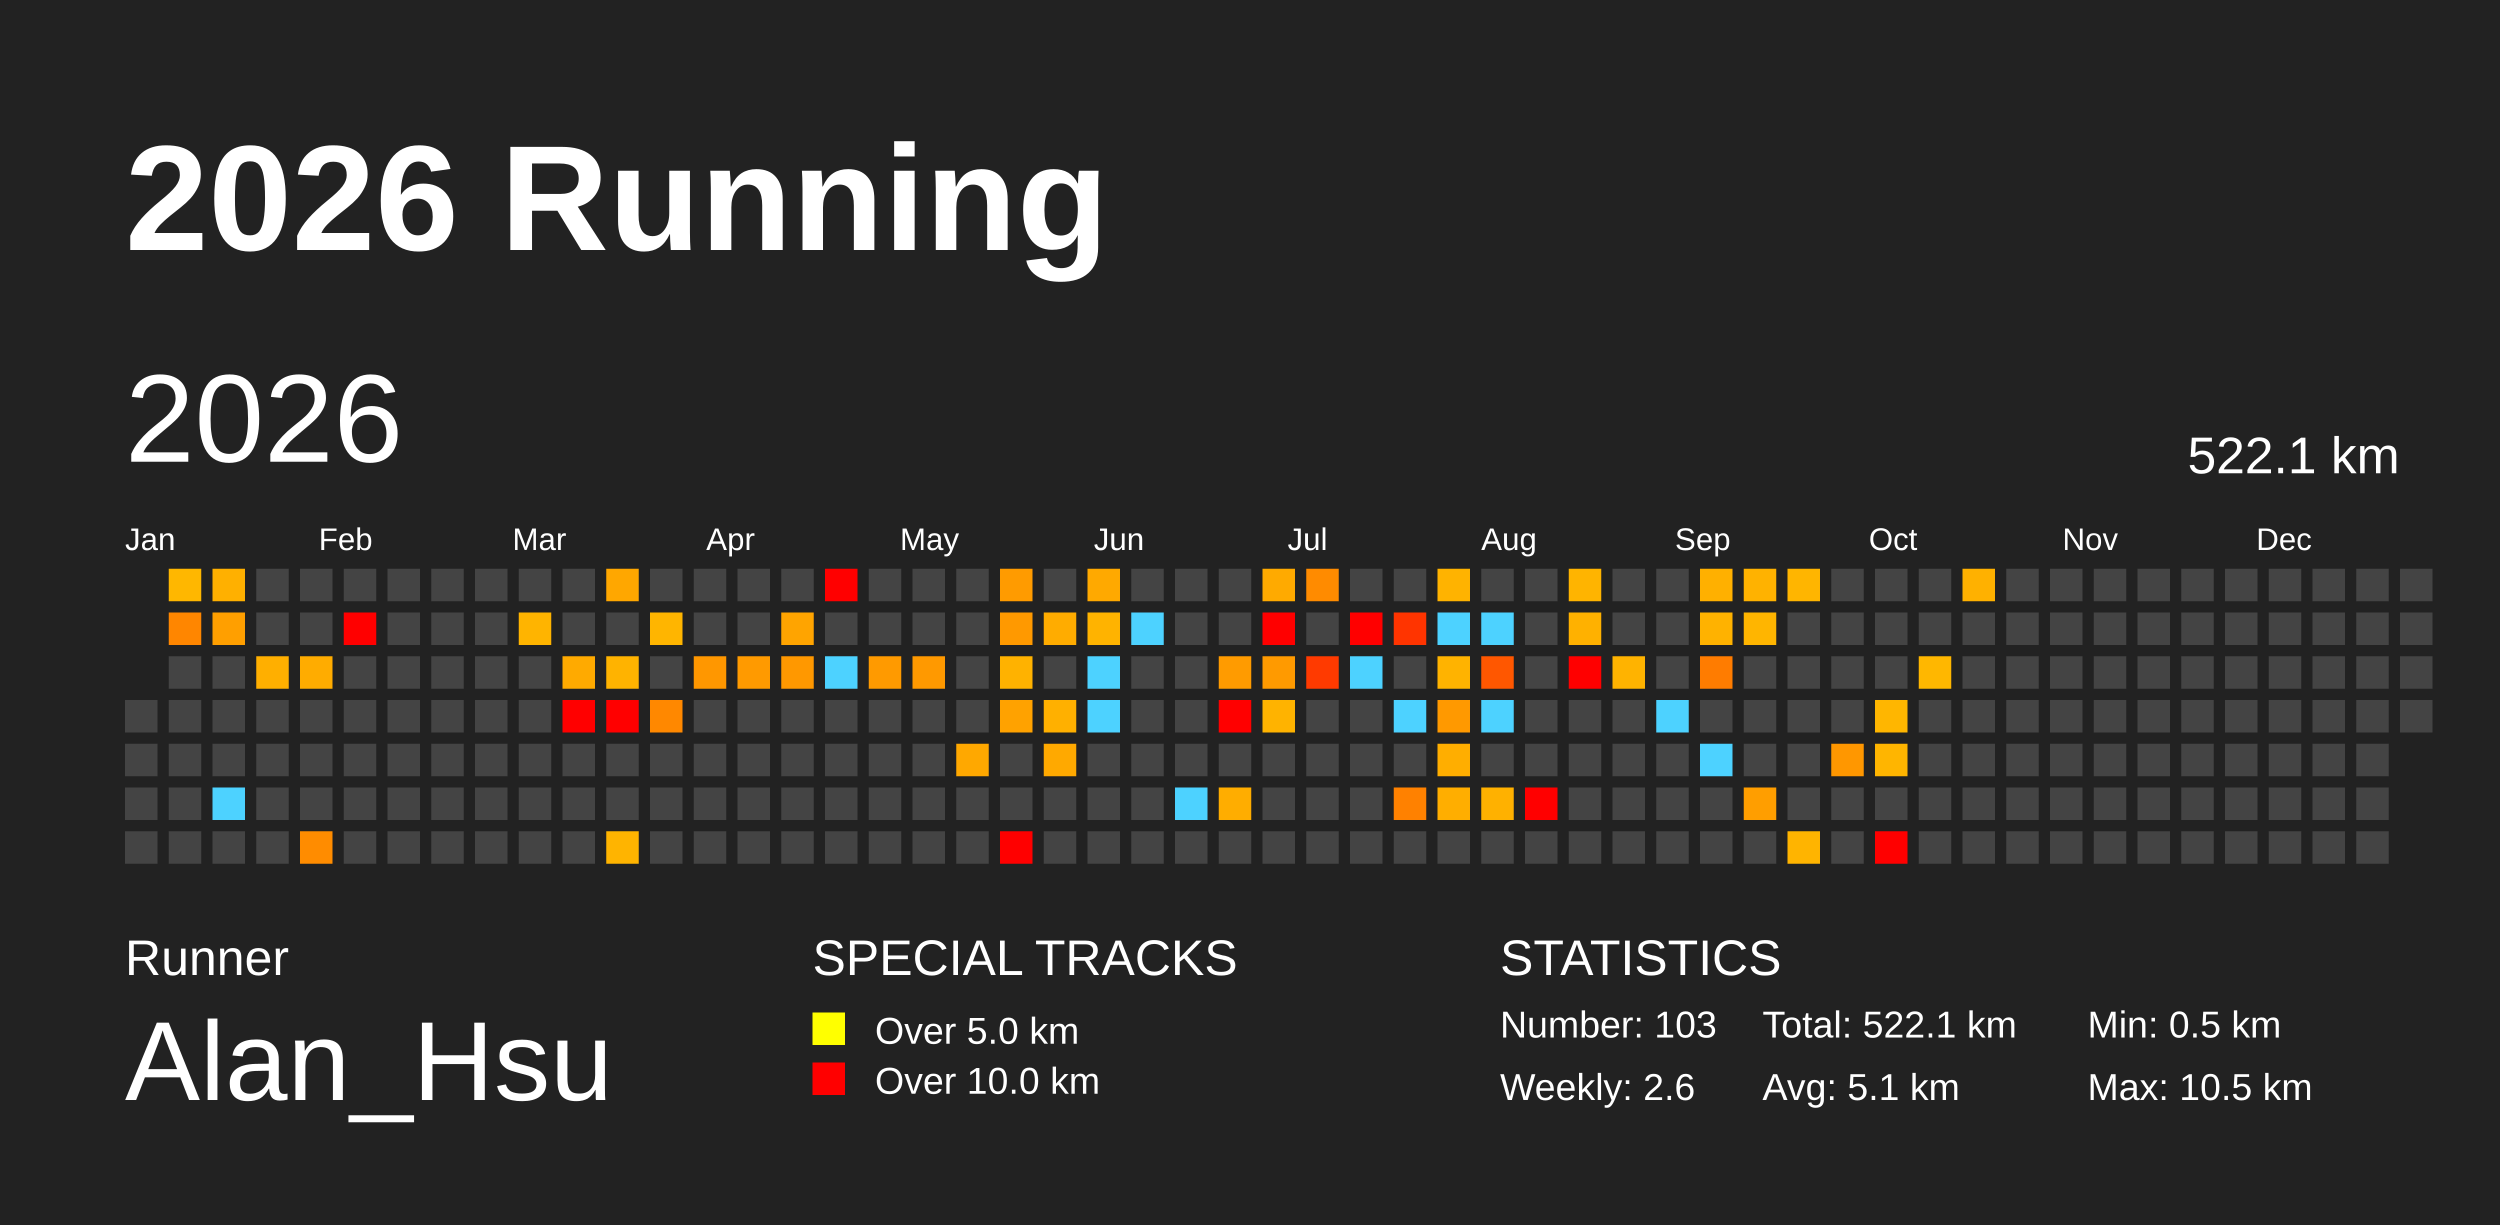
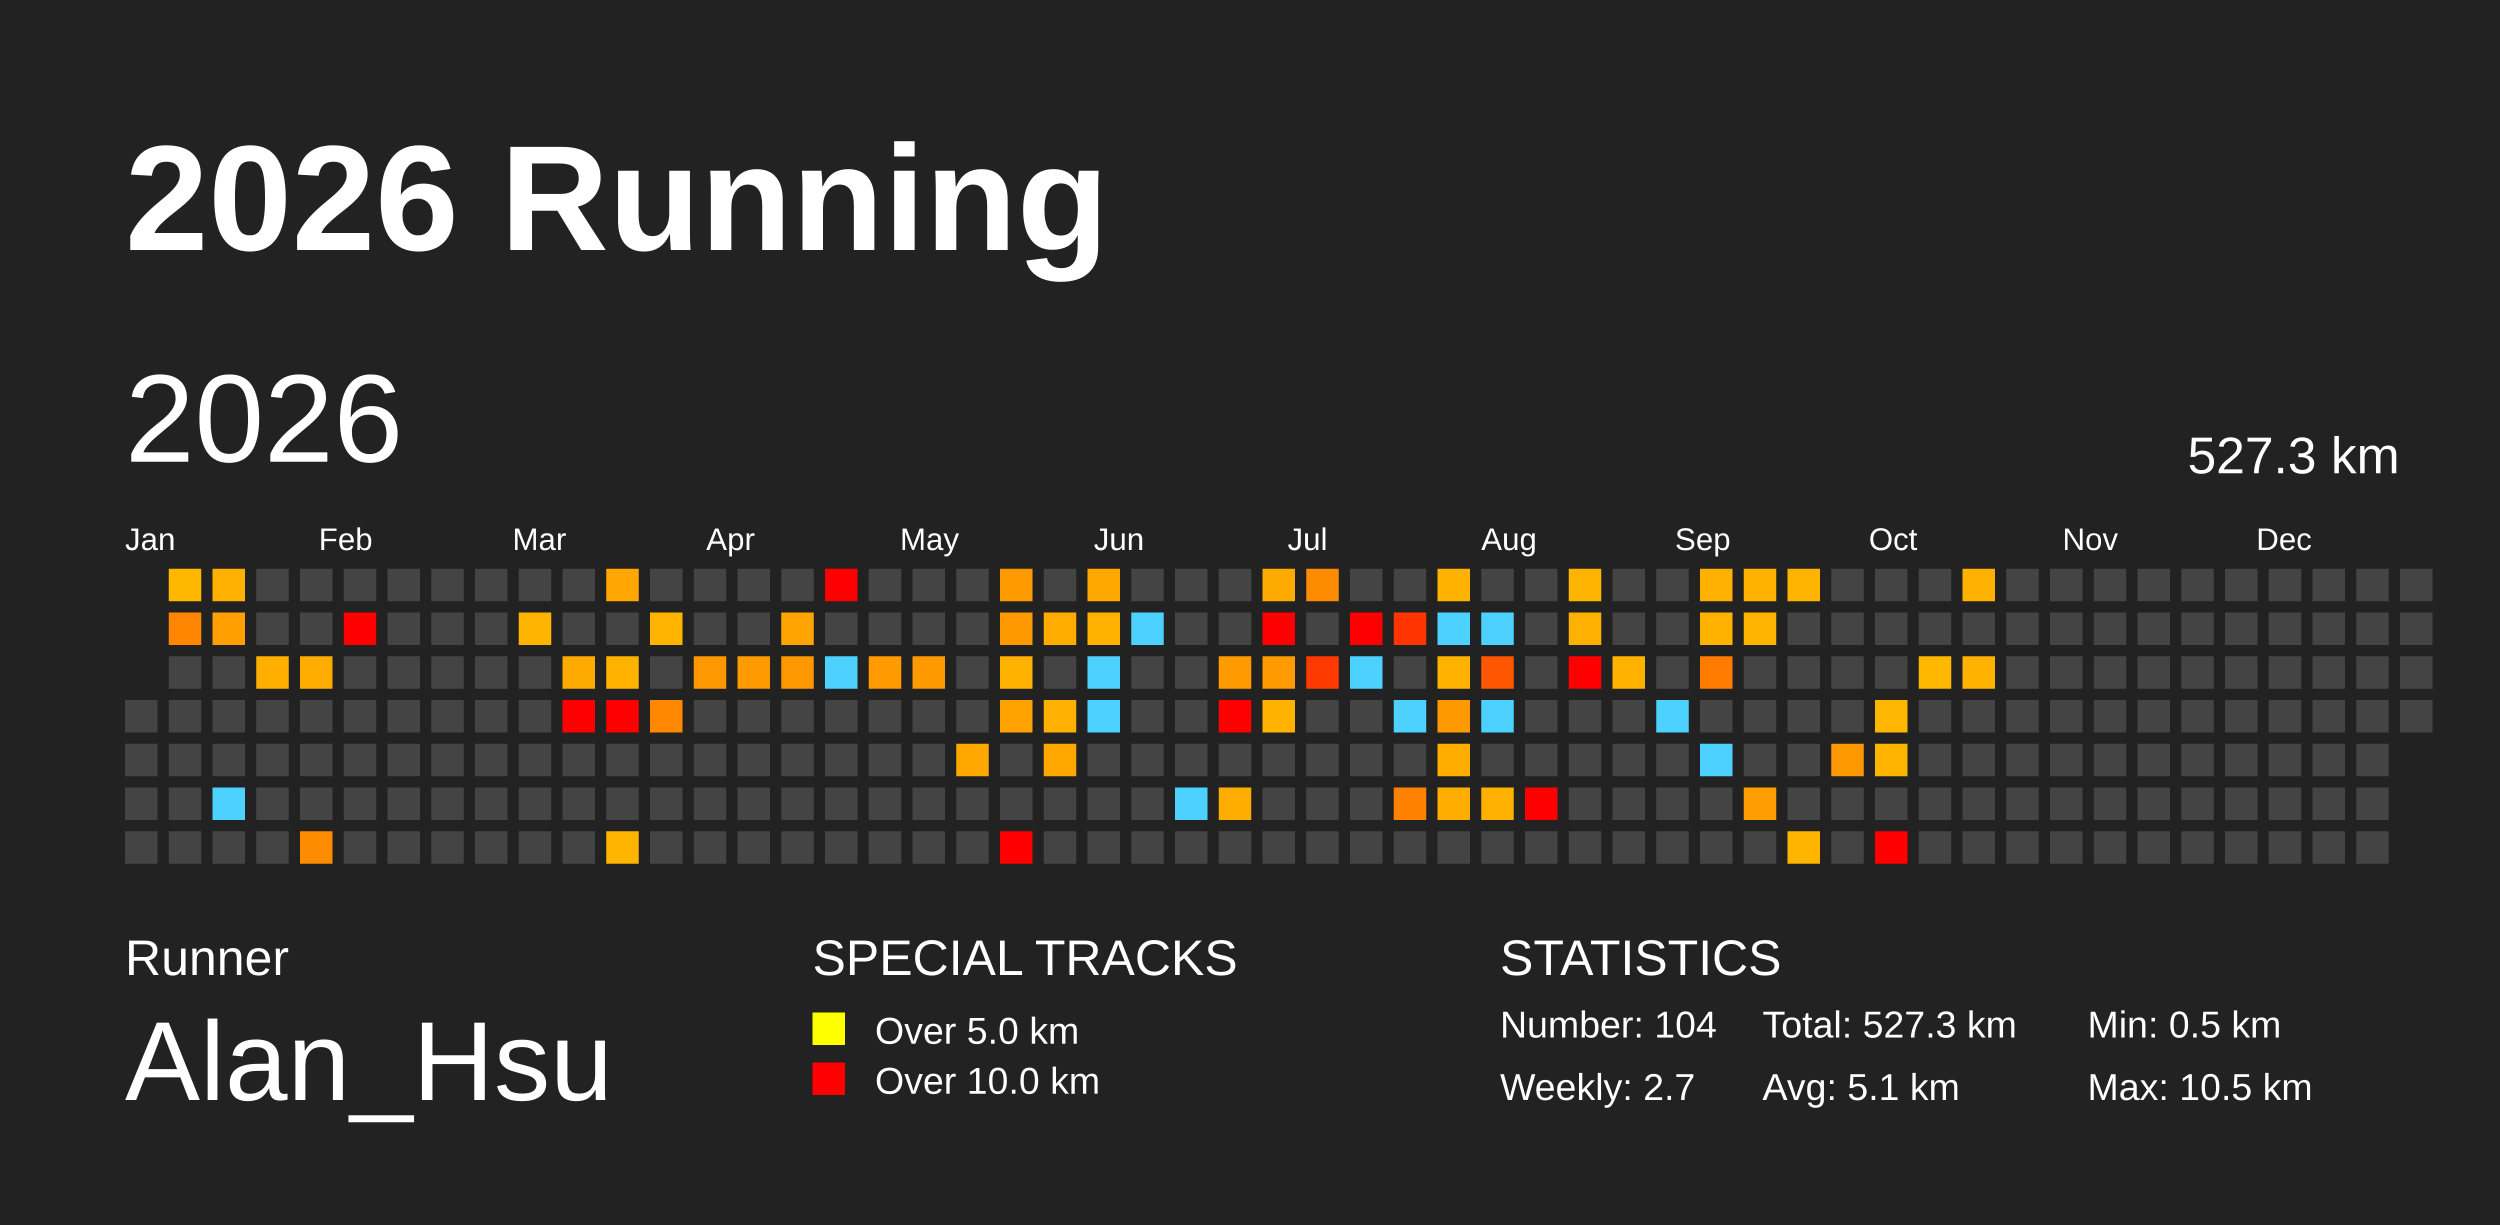
<svg xmlns="http://www.w3.org/2000/svg" baseProfile="full" height="98mm" version="1.1" viewBox="0,0,200,98" width="200mm">
  <defs />
  <rect fill="#222222" height="98" width="200" x="0" y="0" />
  <text fill="#FFFFFF" style="font-size:12px; font-family:Arial; font-weight:bold;" x="10" y="20">2026 Running</text>
  <text fill="#FFFFFF" style="font-size:4px; font-family:Arial" x="10" y="78">Runner</text>
  <text fill="#FFFFFF" style="font-size:9px; font-family:Arial" x="10" y="88">Alan_Hsu</text>
  <text fill="#FFFFFF" style="font-size:4px; font-family:Arial" x="65" y="78">SPECIAL TRACKS</text>
  <rect fill="yellow" height="2.6" width="2.6" x="65" y="81" />
  <text fill="#FFFFFF" style="font-size:3px; font-family:Arial" x="70" y="83.5">Over 5.0 km</text>
  <rect fill="red" height="2.6" width="2.6" x="65" y="85" />
  <text fill="#FFFFFF" style="font-size:3px; font-family:Arial" x="70" y="87.5">Over 10.0 km</text>
  <text fill="#FFFFFF" style="font-size:4px; font-family:Arial" x="120" y="78">STATISTICS</text>
-   <text fill="#FFFFFF" style="font-size:3px; font-family:Arial" x="120" y="83">Number: 103</text>
-   <text fill="#FFFFFF" style="font-size:3px; font-family:Arial" x="120" y="88">Weekly: 2.6</text>
-   <text fill="#FFFFFF" style="font-size:3px; font-family:Arial" x="141" y="83">Total: 522.1 km</text>
+   <text fill="#FFFFFF" style="font-size:3px; font-family:Arial" x="120" y="83">Number: 104</text>
+   <text fill="#FFFFFF" style="font-size:3px; font-family:Arial" x="120" y="88">Weekly: 2.7</text>
+   <text fill="#FFFFFF" style="font-size:3px; font-family:Arial" x="141" y="83">Total: 527.3 km</text>
  <text fill="#FFFFFF" style="font-size:3px; font-family:Arial" x="141" y="88">Avg: 5.1 km</text>
  <text fill="#FFFFFF" style="font-size:3px; font-family:Arial" x="167" y="83">Min: 0.5 km</text>
  <text fill="#FFFFFF" style="font-size:3px; font-family:Arial" x="167" y="88">Max: 10.5 km</text>
  <text dominant-baseline="hanging" fill="#FFFFFF" style="font-size:10.0px; font-family:Arial;" x="10" y="30">2026</text>
-   <text dominant-baseline="hanging" fill="#FFFFFF" style="font-size:4.125px; font-family:Arial;" x="175" y="35">522.1 km</text>
+   <text dominant-baseline="hanging" fill="#FFFFFF" style="font-size:4.125px; font-family:Arial;" x="175" y="35">527.3 km</text>
  <text fill="#FFFFFF" style="font-size:2.5px; font-family:Arial" x="10.0" y="44">Jan</text>
  <text fill="#FFFFFF" style="font-size:2.5px; font-family:Arial" x="25.5" y="44">Feb</text>
  <text fill="#FFFFFF" style="font-size:2.5px; font-family:Arial" x="41.0" y="44">Mar</text>
  <text fill="#FFFFFF" style="font-size:2.5px; font-family:Arial" x="56.5" y="44">Apr</text>
  <text fill="#FFFFFF" style="font-size:2.5px; font-family:Arial" x="72.0" y="44">May</text>
  <text fill="#FFFFFF" style="font-size:2.5px; font-family:Arial" x="87.5" y="44">Jun</text>
  <text fill="#FFFFFF" style="font-size:2.5px; font-family:Arial" x="103.0" y="44">Jul</text>
  <text fill="#FFFFFF" style="font-size:2.5px; font-family:Arial" x="118.5" y="44">Aug</text>
  <text fill="#FFFFFF" style="font-size:2.5px; font-family:Arial" x="134.0" y="44">Sep</text>
  <text fill="#FFFFFF" style="font-size:2.5px; font-family:Arial" x="149.5" y="44">Oct</text>
  <text fill="#FFFFFF" style="font-size:2.5px; font-family:Arial" x="165.0" y="44">Nov</text>
  <text fill="#FFFFFF" style="font-size:2.5px; font-family:Arial" x="180.5" y="44">Dec</text>
  <rect fill="#444444" height="2.6" width="2.6" x="10.0" y="56.0" />
  <rect fill="#444444" height="2.6" width="2.6" x="10.0" y="59.5" />
  <rect fill="#444444" height="2.6" width="2.6" x="10.0" y="63.0" />
  <rect fill="#444444" height="2.6" width="2.6" x="10.0" y="66.5" />
  <rect fill="#ffb700" height="2.6" width="2.6" x="13.5" y="45.5" />
  <rect fill="#ff8600" height="2.6" width="2.6" x="13.5" y="49.0" />
  <rect fill="#444444" height="2.6" width="2.6" x="13.5" y="52.5" />
  <rect fill="#444444" height="2.6" width="2.6" x="13.5" y="56.0" />
  <rect fill="#444444" height="2.6" width="2.6" x="13.5" y="59.5" />
  <rect fill="#444444" height="2.6" width="2.6" x="13.5" y="63.0" />
  <rect fill="#444444" height="2.6" width="2.6" x="13.5" y="66.5" />
  <rect fill="#ffb000" height="2.6" width="2.6" x="17.0" y="45.5" />
  <rect fill="#ff9f00" height="2.6" width="2.6" x="17.0" y="49.0" />
  <rect fill="#444444" height="2.6" width="2.6" x="17.0" y="52.5" />
  <rect fill="#444444" height="2.6" width="2.6" x="17.0" y="56.0" />
  <rect fill="#444444" height="2.6" width="2.6" x="17.0" y="59.5" />
  <rect fill="#4dd2ff" height="2.6" width="2.6" x="17.0" y="63.0" />
  <rect fill="#444444" height="2.6" width="2.6" x="17.0" y="66.5" />
  <rect fill="#444444" height="2.6" width="2.6" x="20.5" y="45.5" />
  <rect fill="#444444" height="2.6" width="2.6" x="20.5" y="49.0" />
  <rect fill="#ffaf00" height="2.6" width="2.6" x="20.5" y="52.5" />
  <rect fill="#444444" height="2.6" width="2.6" x="20.5" y="56.0" />
  <rect fill="#444444" height="2.6" width="2.6" x="20.5" y="59.5" />
  <rect fill="#444444" height="2.6" width="2.6" x="20.5" y="63.0" />
  <rect fill="#444444" height="2.6" width="2.6" x="20.5" y="66.5" />
  <rect fill="#444444" height="2.6" width="2.6" x="24.0" y="45.5" />
  <rect fill="#444444" height="2.6" width="2.6" x="24.0" y="49.0" />
  <rect fill="#ffac00" height="2.6" width="2.6" x="24.0" y="52.5" />
  <rect fill="#444444" height="2.6" width="2.6" x="24.0" y="56.0" />
  <rect fill="#444444" height="2.6" width="2.6" x="24.0" y="59.5" />
  <rect fill="#444444" height="2.6" width="2.6" x="24.0" y="63.0" />
  <rect fill="#ff8c00" height="2.6" width="2.6" x="24.0" y="66.5" />
  <rect fill="#444444" height="2.6" width="2.6" x="27.5" y="45.5" />
  <rect fill="red" height="2.6" width="2.6" x="27.5" y="49.0" />
  <rect fill="#444444" height="2.6" width="2.6" x="27.5" y="52.5" />
  <rect fill="#444444" height="2.6" width="2.6" x="27.5" y="56.0" />
  <rect fill="#444444" height="2.6" width="2.6" x="27.5" y="59.5" />
  <rect fill="#444444" height="2.6" width="2.6" x="27.5" y="63.0" />
  <rect fill="#444444" height="2.6" width="2.6" x="27.5" y="66.5" />
  <rect fill="#444444" height="2.6" width="2.6" x="31.0" y="45.5" />
  <rect fill="#444444" height="2.6" width="2.6" x="31.0" y="49.0" />
  <rect fill="#444444" height="2.6" width="2.6" x="31.0" y="52.5" />
  <rect fill="#444444" height="2.6" width="2.6" x="31.0" y="56.0" />
  <rect fill="#444444" height="2.6" width="2.6" x="31.0" y="59.5" />
  <rect fill="#444444" height="2.6" width="2.6" x="31.0" y="63.0" />
  <rect fill="#444444" height="2.6" width="2.6" x="31.0" y="66.5" />
  <rect fill="#444444" height="2.6" width="2.6" x="34.5" y="45.5" />
  <rect fill="#444444" height="2.6" width="2.6" x="34.5" y="49.0" />
  <rect fill="#444444" height="2.6" width="2.6" x="34.5" y="52.5" />
  <rect fill="#444444" height="2.6" width="2.6" x="34.5" y="56.0" />
  <rect fill="#444444" height="2.6" width="2.6" x="34.5" y="59.5" />
  <rect fill="#444444" height="2.6" width="2.6" x="34.5" y="63.0" />
  <rect fill="#444444" height="2.6" width="2.6" x="34.5" y="66.5" />
  <rect fill="#444444" height="2.6" width="2.6" x="38.0" y="45.5" />
  <rect fill="#444444" height="2.6" width="2.6" x="38.0" y="49.0" />
  <rect fill="#444444" height="2.6" width="2.6" x="38.0" y="52.5" />
  <rect fill="#444444" height="2.6" width="2.6" x="38.0" y="56.0" />
  <rect fill="#444444" height="2.6" width="2.6" x="38.0" y="59.5" />
  <rect fill="#444444" height="2.6" width="2.6" x="38.0" y="63.0" />
  <rect fill="#444444" height="2.6" width="2.6" x="38.0" y="66.5" />
  <rect fill="#444444" height="2.6" width="2.6" x="41.5" y="45.5" />
  <rect fill="#ffb400" height="2.6" width="2.6" x="41.5" y="49.0" />
  <rect fill="#444444" height="2.6" width="2.6" x="41.5" y="52.5" />
  <rect fill="#444444" height="2.6" width="2.6" x="41.5" y="56.0" />
  <rect fill="#444444" height="2.6" width="2.6" x="41.5" y="59.5" />
  <rect fill="#444444" height="2.6" width="2.6" x="41.5" y="63.0" />
  <rect fill="#444444" height="2.6" width="2.6" x="41.5" y="66.5" />
  <rect fill="#444444" height="2.6" width="2.6" x="45.0" y="45.5" />
  <rect fill="#444444" height="2.6" width="2.6" x="45.0" y="49.0" />
  <rect fill="#ffaa00" height="2.6" width="2.6" x="45.0" y="52.5" />
  <rect fill="red" height="2.6" width="2.6" x="45.0" y="56.0" />
  <rect fill="#444444" height="2.6" width="2.6" x="45.0" y="59.5" />
  <rect fill="#444444" height="2.6" width="2.6" x="45.0" y="63.0" />
  <rect fill="#444444" height="2.6" width="2.6" x="45.0" y="66.5" />
  <rect fill="#ffa700" height="2.6" width="2.6" x="48.5" y="45.5" />
  <rect fill="#444444" height="2.6" width="2.6" x="48.5" y="49.0" />
  <rect fill="#ffb300" height="2.6" width="2.6" x="48.5" y="52.5" />
  <rect fill="red" height="2.6" width="2.6" x="48.5" y="56.0" />
  <rect fill="#444444" height="2.6" width="2.6" x="48.5" y="59.5" />
  <rect fill="#444444" height="2.6" width="2.6" x="48.5" y="63.0" />
  <rect fill="#ffb400" height="2.6" width="2.6" x="48.5" y="66.5" />
  <rect fill="#444444" height="2.6" width="2.6" x="52.0" y="45.5" />
  <rect fill="#ffb500" height="2.6" width="2.6" x="52.0" y="49.0" />
  <rect fill="#444444" height="2.6" width="2.6" x="52.0" y="52.5" />
  <rect fill="#ff8800" height="2.6" width="2.6" x="52.0" y="56.0" />
  <rect fill="#444444" height="2.6" width="2.6" x="52.0" y="59.5" />
  <rect fill="#444444" height="2.6" width="2.6" x="52.0" y="63.0" />
  <rect fill="#444444" height="2.6" width="2.6" x="52.0" y="66.5" />
  <rect fill="#444444" height="2.6" width="2.6" x="55.5" y="45.5" />
  <rect fill="#444444" height="2.6" width="2.6" x="55.5" y="49.0" />
  <rect fill="#ff9700" height="2.6" width="2.6" x="55.5" y="52.5" />
  <rect fill="#444444" height="2.6" width="2.6" x="55.5" y="56.0" />
  <rect fill="#444444" height="2.6" width="2.6" x="55.5" y="59.5" />
  <rect fill="#444444" height="2.6" width="2.6" x="55.5" y="63.0" />
  <rect fill="#444444" height="2.6" width="2.6" x="55.5" y="66.5" />
  <rect fill="#444444" height="2.6" width="2.6" x="59.0" y="45.5" />
  <rect fill="#444444" height="2.6" width="2.6" x="59.0" y="49.0" />
  <rect fill="#ff9a00" height="2.6" width="2.6" x="59.0" y="52.5" />
  <rect fill="#444444" height="2.6" width="2.6" x="59.0" y="56.0" />
  <rect fill="#444444" height="2.6" width="2.6" x="59.0" y="59.5" />
  <rect fill="#444444" height="2.6" width="2.6" x="59.0" y="63.0" />
  <rect fill="#444444" height="2.6" width="2.6" x="59.0" y="66.5" />
  <rect fill="#444444" height="2.6" width="2.6" x="62.5" y="45.5" />
  <rect fill="#ffa400" height="2.6" width="2.6" x="62.5" y="49.0" />
  <rect fill="#ff9800" height="2.6" width="2.6" x="62.5" y="52.5" />
  <rect fill="#444444" height="2.6" width="2.6" x="62.5" y="56.0" />
  <rect fill="#444444" height="2.6" width="2.6" x="62.5" y="59.5" />
  <rect fill="#444444" height="2.6" width="2.6" x="62.5" y="63.0" />
  <rect fill="#444444" height="2.6" width="2.6" x="62.5" y="66.5" />
  <rect fill="red" height="2.6" width="2.6" x="66.0" y="45.5" />
  <rect fill="#444444" height="2.6" width="2.6" x="66.0" y="49.0" />
  <rect fill="#4dd2ff" height="2.6" width="2.6" x="66.0" y="52.5" />
  <rect fill="#444444" height="2.6" width="2.6" x="66.0" y="56.0" />
  <rect fill="#444444" height="2.6" width="2.6" x="66.0" y="59.5" />
  <rect fill="#444444" height="2.6" width="2.6" x="66.0" y="63.0" />
  <rect fill="#444444" height="2.6" width="2.6" x="66.0" y="66.5" />
  <rect fill="#444444" height="2.6" width="2.6" x="69.5" y="45.5" />
  <rect fill="#444444" height="2.6" width="2.6" x="69.5" y="49.0" />
  <rect fill="#ff9a00" height="2.6" width="2.6" x="69.5" y="52.5" />
  <rect fill="#444444" height="2.6" width="2.6" x="69.5" y="56.0" />
  <rect fill="#444444" height="2.6" width="2.6" x="69.5" y="59.5" />
  <rect fill="#444444" height="2.6" width="2.6" x="69.5" y="63.0" />
  <rect fill="#444444" height="2.6" width="2.6" x="69.5" y="66.5" />
  <rect fill="#444444" height="2.6" width="2.6" x="73.0" y="45.5" />
  <rect fill="#444444" height="2.6" width="2.6" x="73.0" y="49.0" />
  <rect fill="#ff9900" height="2.6" width="2.6" x="73.0" y="52.5" />
  <rect fill="#444444" height="2.6" width="2.6" x="73.0" y="56.0" />
  <rect fill="#444444" height="2.6" width="2.6" x="73.0" y="59.5" />
  <rect fill="#444444" height="2.6" width="2.6" x="73.0" y="63.0" />
  <rect fill="#444444" height="2.6" width="2.6" x="73.0" y="66.5" />
  <rect fill="#444444" height="2.6" width="2.6" x="76.5" y="45.5" />
  <rect fill="#444444" height="2.6" width="2.6" x="76.5" y="49.0" />
  <rect fill="#444444" height="2.6" width="2.6" x="76.5" y="52.5" />
  <rect fill="#444444" height="2.6" width="2.6" x="76.5" y="56.0" />
  <rect fill="#ffa800" height="2.6" width="2.6" x="76.5" y="59.5" />
  <rect fill="#444444" height="2.6" width="2.6" x="76.5" y="63.0" />
  <rect fill="#444444" height="2.6" width="2.6" x="76.5" y="66.5" />
  <rect fill="#ff9b00" height="2.6" width="2.6" x="80.0" y="45.5" />
  <rect fill="#ff9900" height="2.6" width="2.6" x="80.0" y="49.0" />
  <rect fill="#ffb200" height="2.6" width="2.6" x="80.0" y="52.5" />
  <rect fill="#ffa200" height="2.6" width="2.6" x="80.0" y="56.0" />
  <rect fill="#444444" height="2.6" width="2.6" x="80.0" y="59.5" />
  <rect fill="#444444" height="2.6" width="2.6" x="80.0" y="63.0" />
  <rect fill="red" height="2.6" width="2.6" x="80.0" y="66.5" />
  <rect fill="#444444" height="2.6" width="2.6" x="83.5" y="45.5" />
  <rect fill="#ffac00" height="2.6" width="2.6" x="83.5" y="49.0" />
  <rect fill="#444444" height="2.6" width="2.6" x="83.5" y="52.5" />
  <rect fill="#ffb000" height="2.6" width="2.6" x="83.5" y="56.0" />
  <rect fill="#ffa900" height="2.6" width="2.6" x="83.5" y="59.5" />
  <rect fill="#444444" height="2.6" width="2.6" x="83.5" y="63.0" />
  <rect fill="#444444" height="2.6" width="2.6" x="83.5" y="66.5" />
  <rect fill="#ffa900" height="2.6" width="2.6" x="87.0" y="45.5" />
  <rect fill="#ffb300" height="2.6" width="2.6" x="87.0" y="49.0" />
  <rect fill="#4dd2ff" height="2.6" width="2.6" x="87.0" y="52.5" />
  <rect fill="#4dd2ff" height="2.6" width="2.6" x="87.0" y="56.0" />
  <rect fill="#444444" height="2.6" width="2.6" x="87.0" y="59.5" />
  <rect fill="#444444" height="2.6" width="2.6" x="87.0" y="63.0" />
  <rect fill="#444444" height="2.6" width="2.6" x="87.0" y="66.5" />
  <rect fill="#444444" height="2.6" width="2.6" x="90.5" y="45.5" />
  <rect fill="#4dd2ff" height="2.6" width="2.6" x="90.5" y="49.0" />
  <rect fill="#444444" height="2.6" width="2.6" x="90.5" y="52.5" />
  <rect fill="#444444" height="2.6" width="2.6" x="90.5" y="56.0" />
  <rect fill="#444444" height="2.6" width="2.6" x="90.5" y="59.5" />
  <rect fill="#444444" height="2.6" width="2.6" x="90.5" y="63.0" />
  <rect fill="#444444" height="2.6" width="2.6" x="90.5" y="66.5" />
  <rect fill="#444444" height="2.6" width="2.6" x="94.0" y="45.5" />
  <rect fill="#444444" height="2.6" width="2.6" x="94.0" y="49.0" />
  <rect fill="#444444" height="2.6" width="2.6" x="94.0" y="52.5" />
  <rect fill="#444444" height="2.6" width="2.6" x="94.0" y="56.0" />
  <rect fill="#444444" height="2.6" width="2.6" x="94.0" y="59.5" />
  <rect fill="#4dd2ff" height="2.6" width="2.6" x="94.0" y="63.0" />
  <rect fill="#444444" height="2.6" width="2.6" x="94.0" y="66.5" />
  <rect fill="#444444" height="2.6" width="2.6" x="97.5" y="45.5" />
  <rect fill="#444444" height="2.6" width="2.6" x="97.5" y="49.0" />
  <rect fill="#ff9b00" height="2.6" width="2.6" x="97.5" y="52.5" />
  <rect fill="red" height="2.6" width="2.6" x="97.5" y="56.0" />
  <rect fill="#444444" height="2.6" width="2.6" x="97.5" y="59.5" />
  <rect fill="#ffad00" height="2.6" width="2.6" x="97.5" y="63.0" />
  <rect fill="#444444" height="2.6" width="2.6" x="97.5" y="66.5" />
  <rect fill="#ffaa00" height="2.6" width="2.6" x="101.0" y="45.5" />
  <rect fill="red" height="2.6" width="2.6" x="101.0" y="49.0" />
  <rect fill="#ff9a00" height="2.6" width="2.6" x="101.0" y="52.5" />
  <rect fill="#ffb300" height="2.6" width="2.6" x="101.0" y="56.0" />
  <rect fill="#444444" height="2.6" width="2.6" x="101.0" y="59.5" />
  <rect fill="#444444" height="2.6" width="2.6" x="101.0" y="63.0" />
  <rect fill="#444444" height="2.6" width="2.6" x="101.0" y="66.5" />
  <rect fill="#ff8b00" height="2.6" width="2.6" x="104.5" y="45.5" />
  <rect fill="#444444" height="2.6" width="2.6" x="104.5" y="49.0" />
  <rect fill="#ff3a00" height="2.6" width="2.6" x="104.5" y="52.5" />
  <rect fill="#444444" height="2.6" width="2.6" x="104.5" y="56.0" />
  <rect fill="#444444" height="2.6" width="2.6" x="104.5" y="59.5" />
  <rect fill="#444444" height="2.6" width="2.6" x="104.5" y="63.0" />
  <rect fill="#444444" height="2.6" width="2.6" x="104.5" y="66.5" />
  <rect fill="#444444" height="2.6" width="2.6" x="108.0" y="45.5" />
  <rect fill="red" height="2.6" width="2.6" x="108.0" y="49.0" />
  <rect fill="#4dd2ff" height="2.6" width="2.6" x="108.0" y="52.5" />
  <rect fill="#444444" height="2.6" width="2.6" x="108.0" y="56.0" />
  <rect fill="#444444" height="2.6" width="2.6" x="108.0" y="59.5" />
  <rect fill="#444444" height="2.6" width="2.6" x="108.0" y="63.0" />
  <rect fill="#444444" height="2.6" width="2.6" x="108.0" y="66.5" />
  <rect fill="#444444" height="2.6" width="2.6" x="111.5" y="45.5" />
  <rect fill="#ff3400" height="2.6" width="2.6" x="111.5" y="49.0" />
  <rect fill="#444444" height="2.6" width="2.6" x="111.5" y="52.5" />
  <rect fill="#4dd2ff" height="2.6" width="2.6" x="111.5" y="56.0" />
  <rect fill="#444444" height="2.6" width="2.6" x="111.5" y="59.5" />
  <rect fill="#ff8100" height="2.6" width="2.6" x="111.5" y="63.0" />
  <rect fill="#444444" height="2.6" width="2.6" x="111.5" y="66.5" />
  <rect fill="#ffb300" height="2.6" width="2.6" x="115.0" y="45.5" />
  <rect fill="#4dd2ff" height="2.6" width="2.6" x="115.0" y="49.0" />
  <rect fill="#ffb300" height="2.6" width="2.6" x="115.0" y="52.5" />
  <rect fill="#ff9900" height="2.6" width="2.6" x="115.0" y="56.0" />
  <rect fill="#ffae00" height="2.6" width="2.6" x="115.0" y="59.5" />
  <rect fill="#ffae00" height="2.6" width="2.6" x="115.0" y="63.0" />
  <rect fill="#444444" height="2.6" width="2.6" x="115.0" y="66.5" />
  <rect fill="#444444" height="2.6" width="2.6" x="118.5" y="45.5" />
  <rect fill="#4dd2ff" height="2.6" width="2.6" x="118.5" y="49.0" />
  <rect fill="#ff5700" height="2.6" width="2.6" x="118.5" y="52.5" />
  <rect fill="#4dd2ff" height="2.6" width="2.6" x="118.5" y="56.0" />
  <rect fill="#444444" height="2.6" width="2.6" x="118.5" y="59.5" />
  <rect fill="#ffb100" height="2.6" width="2.6" x="118.5" y="63.0" />
  <rect fill="#444444" height="2.6" width="2.6" x="118.5" y="66.5" />
  <rect fill="#444444" height="2.6" width="2.6" x="122.0" y="45.5" />
  <rect fill="#444444" height="2.6" width="2.6" x="122.0" y="49.0" />
  <rect fill="#444444" height="2.6" width="2.6" x="122.0" y="52.5" />
  <rect fill="#444444" height="2.6" width="2.6" x="122.0" y="56.0" />
  <rect fill="#444444" height="2.6" width="2.6" x="122.0" y="59.5" />
  <rect fill="red" height="2.6" width="2.6" x="122.0" y="63.0" />
  <rect fill="#444444" height="2.6" width="2.6" x="122.0" y="66.5" />
  <rect fill="#ffb400" height="2.6" width="2.6" x="125.5" y="45.5" />
  <rect fill="#ffb100" height="2.6" width="2.6" x="125.5" y="49.0" />
  <rect fill="red" height="2.6" width="2.6" x="125.5" y="52.5" />
  <rect fill="#444444" height="2.6" width="2.6" x="125.5" y="56.0" />
  <rect fill="#444444" height="2.6" width="2.6" x="125.5" y="59.5" />
  <rect fill="#444444" height="2.6" width="2.6" x="125.5" y="63.0" />
  <rect fill="#444444" height="2.6" width="2.6" x="125.5" y="66.5" />
  <rect fill="#444444" height="2.6" width="2.6" x="129.0" y="45.5" />
  <rect fill="#444444" height="2.6" width="2.6" x="129.0" y="49.0" />
  <rect fill="#ffb300" height="2.6" width="2.6" x="129.0" y="52.5" />
  <rect fill="#444444" height="2.6" width="2.6" x="129.0" y="56.0" />
  <rect fill="#444444" height="2.6" width="2.6" x="129.0" y="59.5" />
  <rect fill="#444444" height="2.6" width="2.6" x="129.0" y="63.0" />
  <rect fill="#444444" height="2.6" width="2.6" x="129.0" y="66.5" />
  <rect fill="#444444" height="2.6" width="2.6" x="132.5" y="45.5" />
  <rect fill="#444444" height="2.6" width="2.6" x="132.5" y="49.0" />
  <rect fill="#444444" height="2.6" width="2.6" x="132.5" y="52.5" />
  <rect fill="#4dd2ff" height="2.6" width="2.6" x="132.5" y="56.0" />
  <rect fill="#444444" height="2.6" width="2.6" x="132.5" y="59.5" />
  <rect fill="#444444" height="2.6" width="2.6" x="132.5" y="63.0" />
  <rect fill="#444444" height="2.6" width="2.6" x="132.5" y="66.5" />
  <rect fill="#ffb000" height="2.6" width="2.6" x="136.0" y="45.5" />
  <rect fill="#ffb200" height="2.6" width="2.6" x="136.0" y="49.0" />
  <rect fill="#ff7c00" height="2.6" width="2.6" x="136.0" y="52.5" />
  <rect fill="#444444" height="2.6" width="2.6" x="136.0" y="56.0" />
  <rect fill="#4dd2ff" height="2.6" width="2.6" x="136.0" y="59.5" />
  <rect fill="#444444" height="2.6" width="2.6" x="136.0" y="63.0" />
  <rect fill="#444444" height="2.6" width="2.6" x="136.0" y="66.5" />
  <rect fill="#ffb200" height="2.6" width="2.6" x="139.5" y="45.5" />
  <rect fill="#ffb500" height="2.6" width="2.6" x="139.5" y="49.0" />
  <rect fill="#444444" height="2.6" width="2.6" x="139.5" y="52.5" />
  <rect fill="#444444" height="2.6" width="2.6" x="139.5" y="56.0" />
  <rect fill="#444444" height="2.6" width="2.6" x="139.5" y="59.5" />
  <rect fill="#ff9e00" height="2.6" width="2.6" x="139.5" y="63.0" />
  <rect fill="#444444" height="2.6" width="2.6" x="139.5" y="66.5" />
  <rect fill="#ffb500" height="2.6" width="2.6" x="143.0" y="45.5" />
  <rect fill="#444444" height="2.6" width="2.6" x="143.0" y="49.0" />
  <rect fill="#444444" height="2.6" width="2.6" x="143.0" y="52.5" />
  <rect fill="#444444" height="2.6" width="2.6" x="143.0" y="56.0" />
  <rect fill="#444444" height="2.6" width="2.6" x="143.0" y="59.5" />
  <rect fill="#444444" height="2.6" width="2.6" x="143.0" y="63.0" />
  <rect fill="#ffb400" height="2.6" width="2.6" x="143.0" y="66.5" />
  <rect fill="#444444" height="2.6" width="2.6" x="146.5" y="45.5" />
  <rect fill="#444444" height="2.6" width="2.6" x="146.5" y="49.0" />
  <rect fill="#444444" height="2.6" width="2.6" x="146.5" y="52.5" />
  <rect fill="#444444" height="2.6" width="2.6" x="146.5" y="56.0" />
  <rect fill="#ff9700" height="2.6" width="2.6" x="146.5" y="59.5" />
  <rect fill="#444444" height="2.6" width="2.6" x="146.5" y="63.0" />
  <rect fill="#444444" height="2.6" width="2.6" x="146.5" y="66.5" />
  <rect fill="#444444" height="2.6" width="2.6" x="150.0" y="45.5" />
  <rect fill="#444444" height="2.6" width="2.6" x="150.0" y="49.0" />
  <rect fill="#444444" height="2.6" width="2.6" x="150.0" y="52.5" />
  <rect fill="#ffb600" height="2.6" width="2.6" x="150.0" y="56.0" />
  <rect fill="#ffb500" height="2.6" width="2.6" x="150.0" y="59.5" />
  <rect fill="#444444" height="2.6" width="2.6" x="150.0" y="63.0" />
  <rect fill="red" height="2.6" width="2.6" x="150.0" y="66.5" />
  <rect fill="#444444" height="2.6" width="2.6" x="153.5" y="45.5" />
  <rect fill="#444444" height="2.6" width="2.6" x="153.5" y="49.0" />
  <rect fill="#ffb700" height="2.6" width="2.6" x="153.5" y="52.5" />
  <rect fill="#444444" height="2.6" width="2.6" x="153.5" y="56.0" />
  <rect fill="#444444" height="2.6" width="2.6" x="153.5" y="59.5" />
  <rect fill="#444444" height="2.6" width="2.6" x="153.5" y="63.0" />
  <rect fill="#444444" height="2.6" width="2.6" x="153.5" y="66.5" />
  <rect fill="#ffb100" height="2.6" width="2.6" x="157.0" y="45.5" />
  <rect fill="#444444" height="2.6" width="2.6" x="157.0" y="49.0" />
-   <rect fill="#444444" height="2.6" width="2.6" x="157.0" y="52.5" />
+   <rect fill="#ffb200" height="2.6" width="2.6" x="157.0" y="52.5" />
  <rect fill="#444444" height="2.6" width="2.6" x="157.0" y="56.0" />
  <rect fill="#444444" height="2.6" width="2.6" x="157.0" y="59.5" />
  <rect fill="#444444" height="2.6" width="2.6" x="157.0" y="63.0" />
  <rect fill="#444444" height="2.6" width="2.6" x="157.0" y="66.5" />
  <rect fill="#444444" height="2.6" width="2.6" x="160.5" y="45.5" />
  <rect fill="#444444" height="2.6" width="2.6" x="160.5" y="49.0" />
  <rect fill="#444444" height="2.6" width="2.6" x="160.5" y="52.5" />
  <rect fill="#444444" height="2.6" width="2.6" x="160.5" y="56.0" />
  <rect fill="#444444" height="2.6" width="2.6" x="160.5" y="59.5" />
  <rect fill="#444444" height="2.6" width="2.6" x="160.5" y="63.0" />
  <rect fill="#444444" height="2.6" width="2.6" x="160.5" y="66.5" />
  <rect fill="#444444" height="2.6" width="2.6" x="164.0" y="45.5" />
  <rect fill="#444444" height="2.6" width="2.6" x="164.0" y="49.0" />
  <rect fill="#444444" height="2.6" width="2.6" x="164.0" y="52.5" />
  <rect fill="#444444" height="2.6" width="2.6" x="164.0" y="56.0" />
  <rect fill="#444444" height="2.6" width="2.6" x="164.0" y="59.5" />
  <rect fill="#444444" height="2.6" width="2.6" x="164.0" y="63.0" />
  <rect fill="#444444" height="2.6" width="2.6" x="164.0" y="66.5" />
  <rect fill="#444444" height="2.6" width="2.6" x="167.5" y="45.5" />
  <rect fill="#444444" height="2.6" width="2.6" x="167.5" y="49.0" />
  <rect fill="#444444" height="2.6" width="2.6" x="167.5" y="52.5" />
  <rect fill="#444444" height="2.6" width="2.6" x="167.5" y="56.0" />
  <rect fill="#444444" height="2.6" width="2.6" x="167.5" y="59.5" />
  <rect fill="#444444" height="2.6" width="2.6" x="167.5" y="63.0" />
  <rect fill="#444444" height="2.6" width="2.6" x="167.5" y="66.5" />
  <rect fill="#444444" height="2.6" width="2.6" x="171.0" y="45.5" />
  <rect fill="#444444" height="2.6" width="2.6" x="171.0" y="49.0" />
  <rect fill="#444444" height="2.6" width="2.6" x="171.0" y="52.5" />
  <rect fill="#444444" height="2.6" width="2.6" x="171.0" y="56.0" />
  <rect fill="#444444" height="2.6" width="2.6" x="171.0" y="59.5" />
  <rect fill="#444444" height="2.6" width="2.6" x="171.0" y="63.0" />
  <rect fill="#444444" height="2.6" width="2.6" x="171.0" y="66.5" />
  <rect fill="#444444" height="2.6" width="2.6" x="174.5" y="45.5" />
  <rect fill="#444444" height="2.6" width="2.6" x="174.5" y="49.0" />
  <rect fill="#444444" height="2.6" width="2.6" x="174.5" y="52.5" />
  <rect fill="#444444" height="2.6" width="2.6" x="174.5" y="56.0" />
  <rect fill="#444444" height="2.6" width="2.6" x="174.5" y="59.5" />
  <rect fill="#444444" height="2.6" width="2.6" x="174.5" y="63.0" />
  <rect fill="#444444" height="2.6" width="2.6" x="174.5" y="66.5" />
  <rect fill="#444444" height="2.6" width="2.6" x="178.0" y="45.5" />
  <rect fill="#444444" height="2.6" width="2.6" x="178.0" y="49.0" />
  <rect fill="#444444" height="2.6" width="2.6" x="178.0" y="52.5" />
  <rect fill="#444444" height="2.6" width="2.6" x="178.0" y="56.0" />
  <rect fill="#444444" height="2.6" width="2.6" x="178.0" y="59.5" />
  <rect fill="#444444" height="2.6" width="2.6" x="178.0" y="63.0" />
  <rect fill="#444444" height="2.6" width="2.6" x="178.0" y="66.5" />
  <rect fill="#444444" height="2.6" width="2.6" x="181.5" y="45.5" />
  <rect fill="#444444" height="2.6" width="2.6" x="181.5" y="49.0" />
  <rect fill="#444444" height="2.6" width="2.6" x="181.5" y="52.5" />
  <rect fill="#444444" height="2.6" width="2.6" x="181.5" y="56.0" />
  <rect fill="#444444" height="2.6" width="2.6" x="181.5" y="59.5" />
  <rect fill="#444444" height="2.6" width="2.6" x="181.5" y="63.0" />
  <rect fill="#444444" height="2.6" width="2.6" x="181.5" y="66.5" />
  <rect fill="#444444" height="2.6" width="2.6" x="185.0" y="45.5" />
  <rect fill="#444444" height="2.6" width="2.6" x="185.0" y="49.0" />
  <rect fill="#444444" height="2.6" width="2.6" x="185.0" y="52.5" />
  <rect fill="#444444" height="2.6" width="2.6" x="185.0" y="56.0" />
  <rect fill="#444444" height="2.6" width="2.6" x="185.0" y="59.5" />
  <rect fill="#444444" height="2.6" width="2.6" x="185.0" y="63.0" />
  <rect fill="#444444" height="2.6" width="2.6" x="185.0" y="66.5" />
  <rect fill="#444444" height="2.6" width="2.6" x="188.5" y="45.5" />
  <rect fill="#444444" height="2.6" width="2.6" x="188.5" y="49.0" />
  <rect fill="#444444" height="2.6" width="2.6" x="188.5" y="52.5" />
  <rect fill="#444444" height="2.6" width="2.6" x="188.5" y="56.0" />
  <rect fill="#444444" height="2.6" width="2.6" x="188.5" y="59.5" />
  <rect fill="#444444" height="2.6" width="2.6" x="188.5" y="63.0" />
  <rect fill="#444444" height="2.6" width="2.6" x="188.5" y="66.5" />
  <rect fill="#444444" height="2.6" width="2.6" x="192.0" y="45.5" />
  <rect fill="#444444" height="2.6" width="2.6" x="192.0" y="49.0" />
  <rect fill="#444444" height="2.6" width="2.6" x="192.0" y="52.5" />
  <rect fill="#444444" height="2.6" width="2.6" x="192.0" y="56.0" />
</svg>
